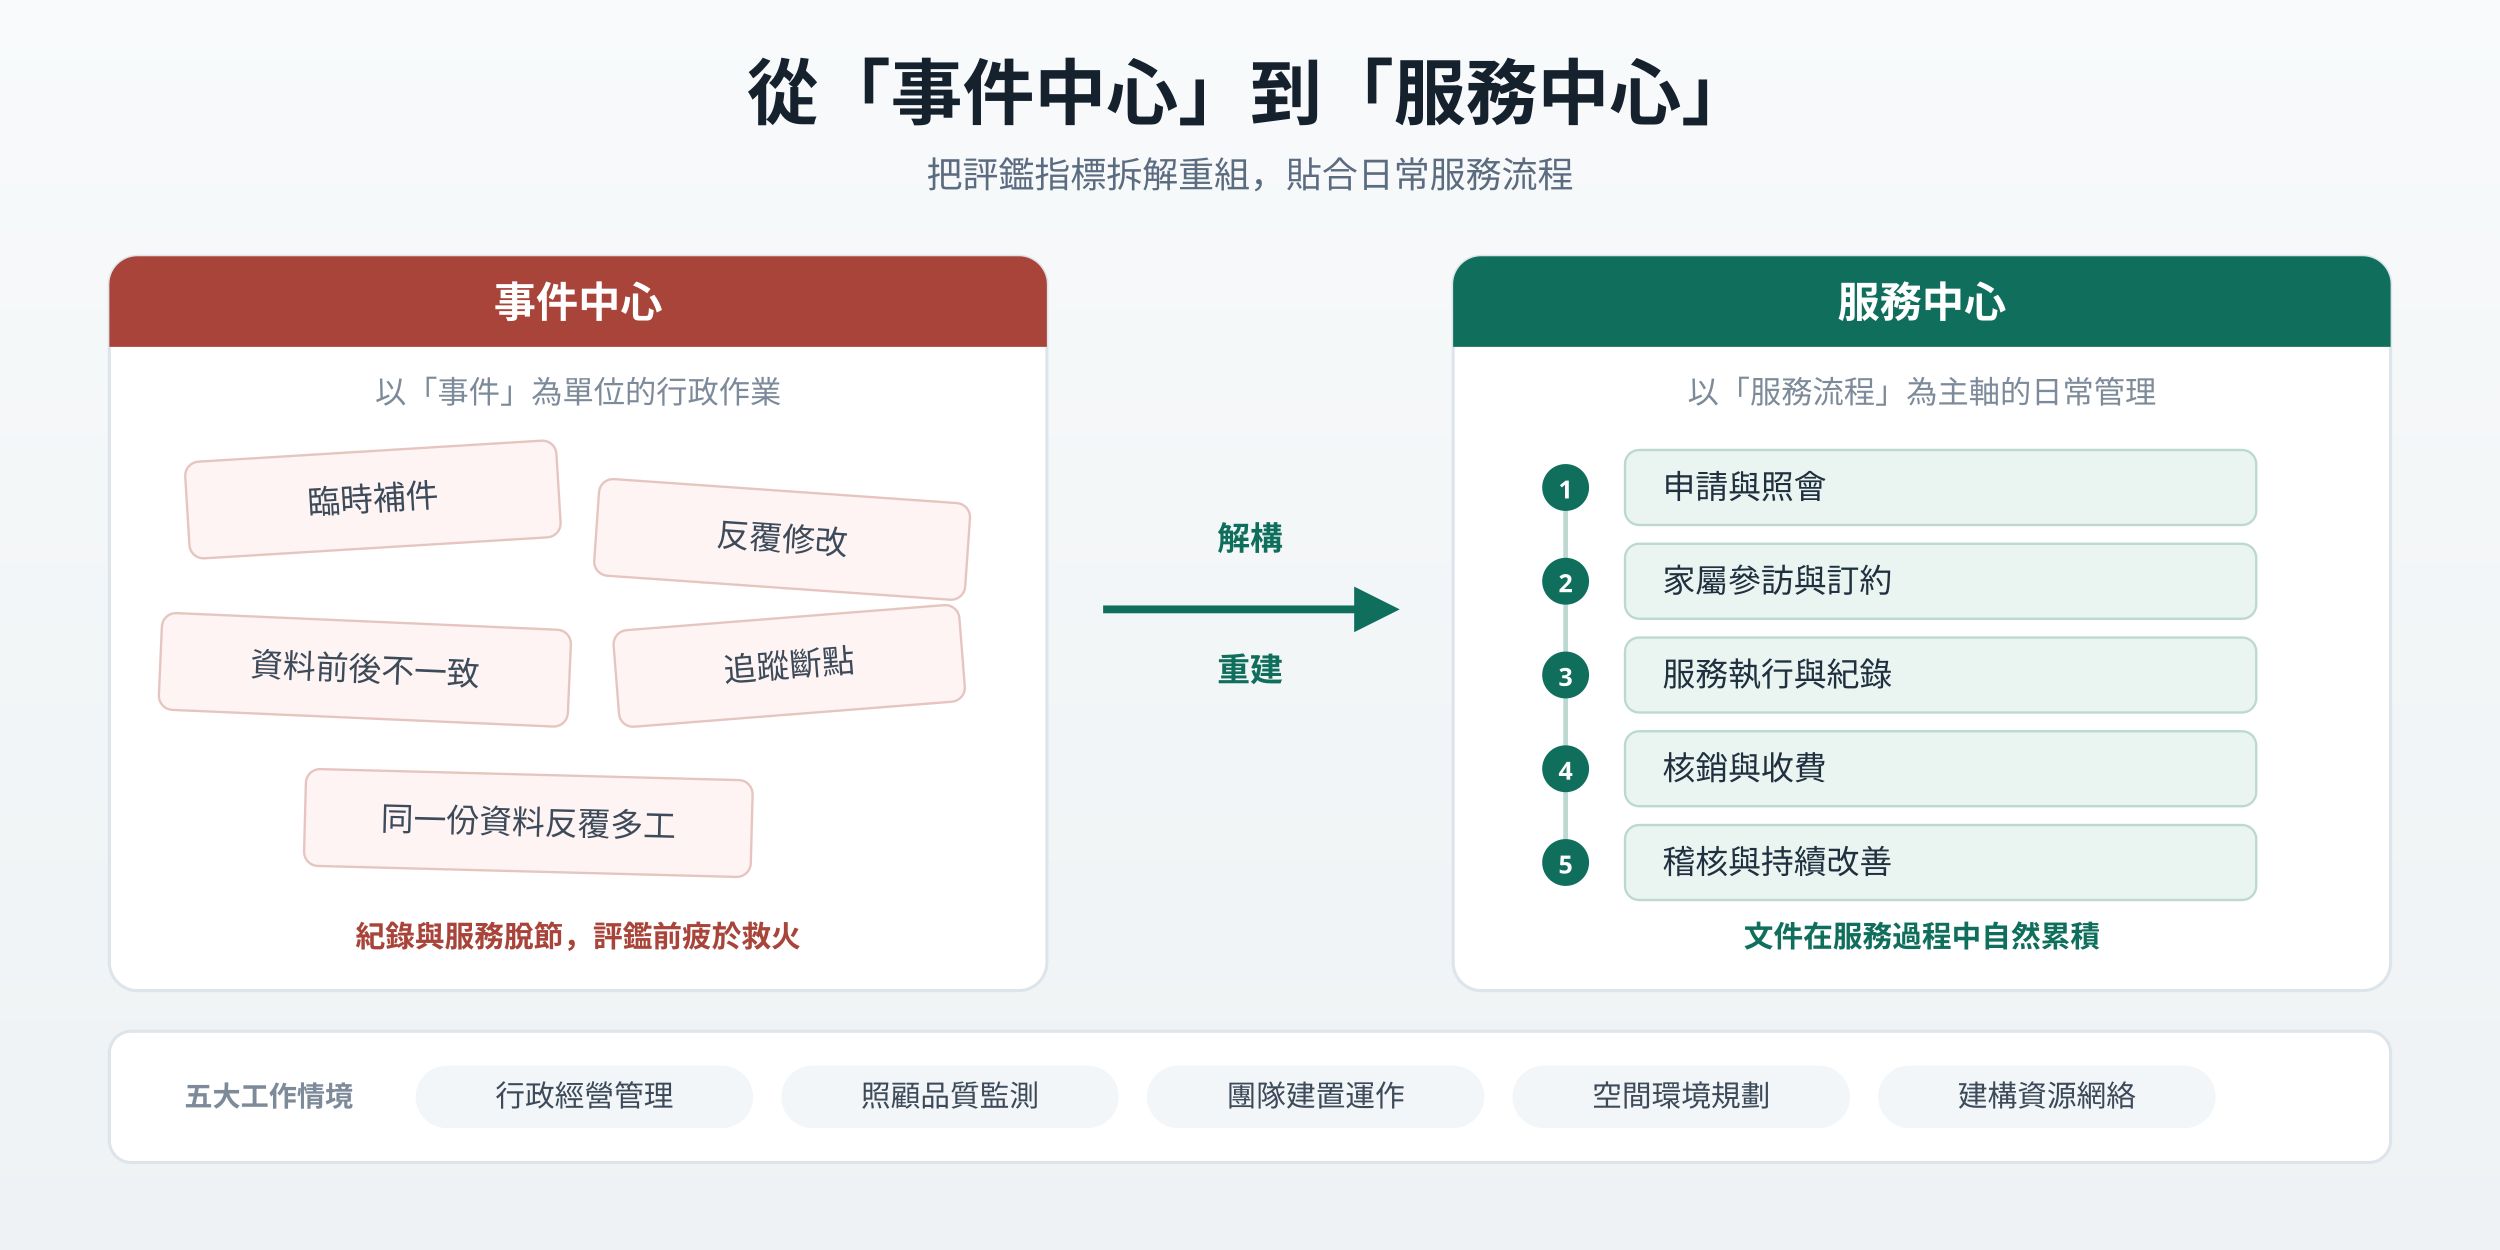
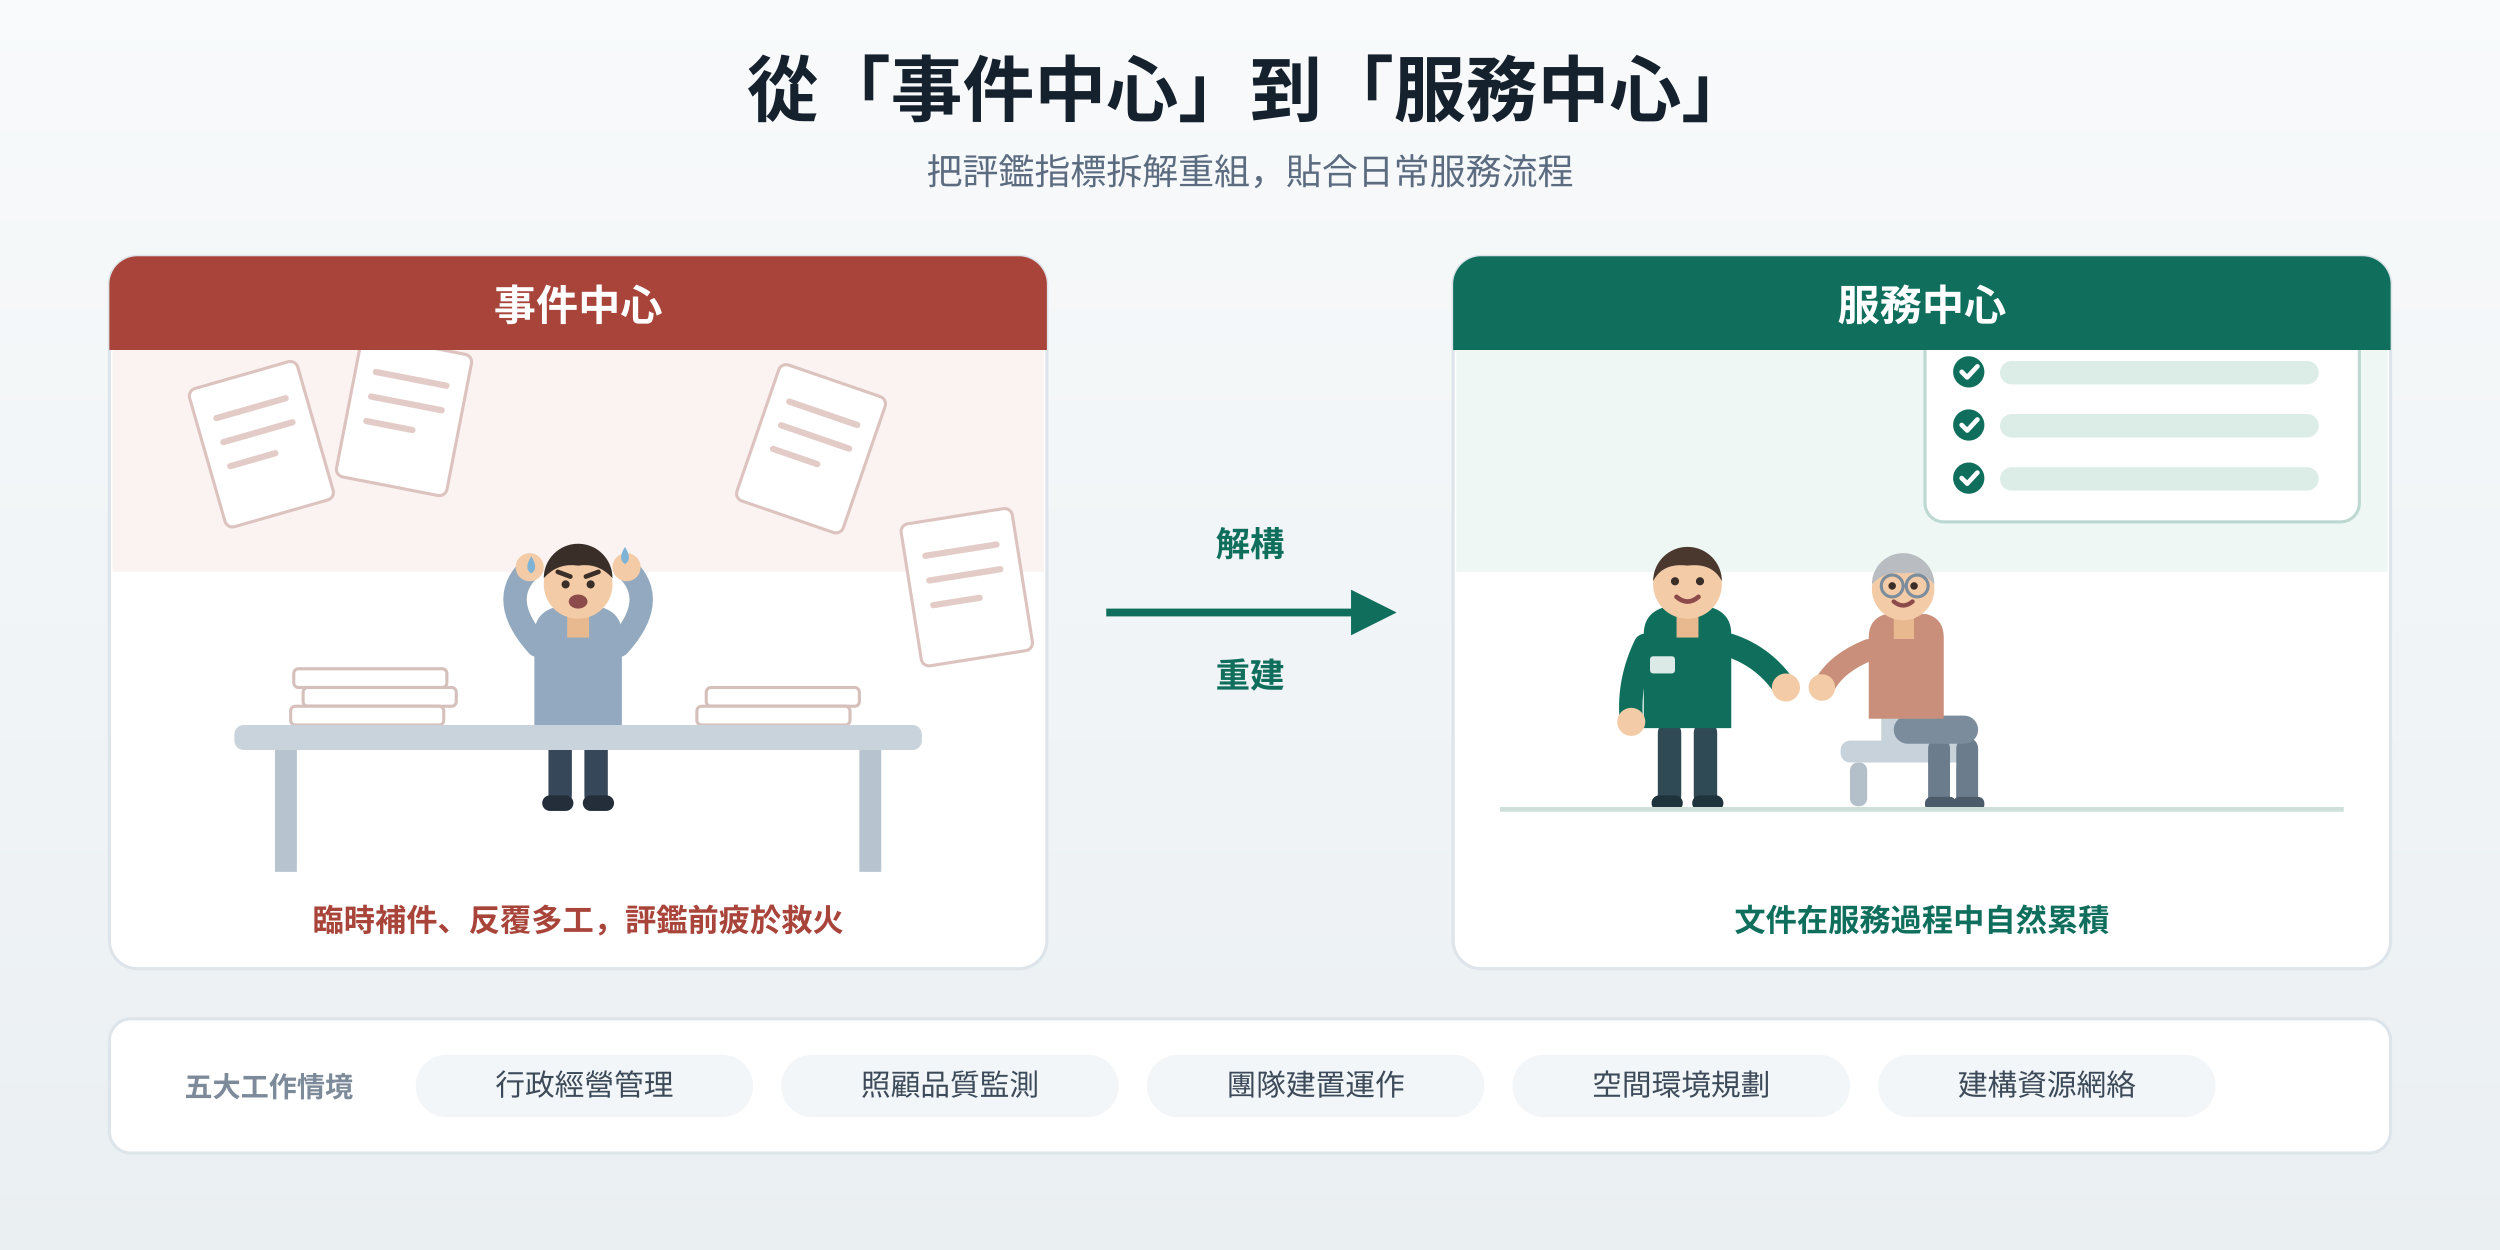
<svg xmlns="http://www.w3.org/2000/svg" width="1600" height="800" viewBox="0 0 1600 800" font-family="Noto Sans TC, Microsoft JhengHei, PingFang TC, Source Han Sans TC, sans-serif">
  <defs>
    <linearGradient id="bg" x1="0" y1="0" x2="0" y2="1">
      <stop offset="0" stop-color="#f8fafb" />
-       <stop offset="1" stop-color="#eef2f4" />
+       <stop offset="1" stop-color="#eaeff2" />
    </linearGradient>
-     <marker id="arrow" viewBox="0 0 12 12" refX="9" refY="6" markerWidth="7" markerHeight="7" orient="auto">
+     <marker id="arw" viewBox="0 0 12 12" refX="9" refY="6" markerWidth="7" markerHeight="7" orient="auto">
      <path d="M1 1 L11 6 L1 11 z" fill="#0f6f5c" />
    </marker>
+     <clipPath id="leftClip">
+       <rect x="72" y="166" width="596" height="452" rx="17" />
+     </clipPath>
+     <clipPath id="rightClip">
+       <rect x="932" y="166" width="596" height="452" rx="17" />
+     </clipPath>
  </defs>
  <rect width="1600" height="800" fill="url(#bg)" />
-   <text x="800" y="76" text-anchor="middle" font-size="46" font-weight="700" fill="#16212e">
-     從「事件中心」到「服務中心」
-   </text>
-   <text x="800" y="120" text-anchor="middle" font-size="23" fill="#5b6b80">
-     把評鑑指標拆解重組，貼合日常服務流程
-   </text>
-   <rect x="70" y="164" width="600" height="470" rx="18" fill="#ffffff" stroke="#dde4ea" stroke-width="2" />
-   <path d="M70 182 a18 18 0 0 1 18-18 h564 a18 18 0 0 1 18 18 v40 h-600 z" fill="#a8443a" />
-   <text x="370" y="203" text-anchor="middle" font-size="27" font-weight="700" fill="#ffffff">事件中心</text>
-   <text x="370" y="258" text-anchor="middle" font-size="20" fill="#7c8a99">以「事件」為單位的行政作業</text>
-   <g font-size="21" fill="#3d4a59">
-     <g transform="translate(118,296) rotate(-3.5)">
-       <rect width="238" height="62" rx="9" fill="#fdf4f3" stroke="#e6c4bf" stroke-width="1.5" />
-       <text x="119" y="38" text-anchor="middle">臨時補件</text>
+   <text x="800" y="74" text-anchor="middle" font-size="46" font-weight="700" fill="#16212e">從「事件中心」到「服務中心」</text>
+   <text x="800" y="118" text-anchor="middle" font-size="23" fill="#5b6b80">把評鑑指標拆解重組，貼合日常服務流程</text>
+   <rect x="70" y="164" width="600" height="456" rx="18" fill="#ffffff" stroke="#dde4ea" stroke-width="2" />
+   <g clip-path="url(#leftClip)">
+     <rect x="72" y="166" width="596" height="200" fill="#fbf3f2" />
+     <g fill="#ffffff" stroke="#dcc3bf" stroke-width="2">
+       <g transform="translate(120,250) rotate(-16)">
+         <rect width="72" height="92" rx="5" />
+         <g stroke="#e3cbc7" stroke-width="4" stroke-linecap="round">
+           <path d="M13 22h46M13 38h46M13 54h30" />
+         </g>
+       </g>
+       <g transform="translate(232,214) rotate(11)">
+         <rect width="72" height="92" rx="5" />
+         <g stroke="#e3cbc7" stroke-width="4" stroke-linecap="round">
+           <path d="M13 22h46M13 38h46M13 54h30" />
+         </g>
+       </g>
+       <g transform="translate(500,232) rotate(19)">
+         <rect width="72" height="92" rx="5" />
+         <g stroke="#e3cbc7" stroke-width="4" stroke-linecap="round">
+           <path d="M13 22h46M13 38h46M13 54h30" />
+         </g>
+       </g>
+       <g transform="translate(576,336) rotate(-9)">
+         <rect width="72" height="92" rx="5" />
+         <g stroke="#e3cbc7" stroke-width="4" stroke-linecap="round">
+           <path d="M13 22h46M13 38h46M13 54h30" />
+         </g>
+       </g>
    </g>
-     <g transform="translate(384,306) rotate(4)">
-       <rect width="238" height="62" rx="9" fill="#fdf4f3" stroke="#e6c4bf" stroke-width="1.5" />
-       <text x="119" y="38" text-anchor="middle">反覆修改</text>
+     <g transform="translate(370,516)">
+       <rect x="-19" y="-54" width="15" height="54" rx="7" fill="#37475a" />
+       <rect x="4" y="-54" width="15" height="54" rx="7" fill="#37475a" />
+       <rect x="-23" y="-7" width="20" height="10" rx="5" fill="#232e3a" />
+       <rect x="3" y="-7" width="20" height="10" rx="5" fill="#232e3a" />
+       <path d="M-28 -110 q0 -13 12 -17 h32 q12 4 12 17 v60 h-56 z" fill="#93a9bf" />
+       <g stroke="#93a9bf" stroke-width="15" stroke-linecap="round" fill="none">
+         <path d="M-26 -103 Q-52 -132 -31 -152" />
+         <path d="M26 -103 Q52 -132 31 -152" />
+       </g>
+       <circle cx="-31" cy="-153" r="9" fill="#f3cba6" />
+       <circle cx="31" cy="-153" r="9" fill="#f3cba6" />
+       <rect x="-7" y="-126" width="14" height="18" fill="#e8b98f" />
+       <circle cx="0" cy="-142" r="22" fill="#f3cba6" />
+       <path d="M-22 -146 a22 22 0 0 1 44 0 q-9 -10 -22 -8 q-13 -2 -22 8 z" fill="#3a2e28" />
+       <g stroke="#3a2e28" stroke-width="3" stroke-linecap="round" fill="none">
+         <path d="M-13 -150 l8 3M13 -150 l-8 3" />
+       </g>
+       <circle cx="-8" cy="-142" r="2.6" fill="#3a2e28" />
+       <circle cx="8" cy="-142" r="2.6" fill="#3a2e28" />
+       <ellipse cx="0" cy="-131" rx="6" ry="4.5" fill="#8c4a4a" />
+       <g fill="#7fb3d5">
+         <path d="M-30 -160 q5 8 0 11 q-5 -3 0 -11z" />
+         <path d="M30 -166 q5 8 0 11 q-5 -3 0 -11z" />
+       </g>
    </g>
-     <g transform="translate(104,392) rotate(2.5)">
-       <rect width="262" height="62" rx="9" fill="#fdf4f3" stroke="#e6c4bf" stroke-width="1.5" />
-       <text x="131" y="38" text-anchor="middle">資料前後不一致</text>
-     </g>
-     <g transform="translate(392,404) rotate(-4.5)">
-       <rect width="222" height="62" rx="9" fill="#fdf4f3" stroke="#e6c4bf" stroke-width="1.5" />
-       <text x="111" y="38" text-anchor="middle">追蹤斷點</text>
-     </g>
-     <g transform="translate(196,492) rotate(1.5)">
-       <rect width="286" height="62" rx="9" fill="#fdf4f3" stroke="#e6c4bf" stroke-width="1.5" />
-       <text x="143" y="38" text-anchor="middle">同一份資料反覆多工</text>
+     <g>
+       <g fill="#ffffff" stroke="#d5c0bc" stroke-width="2">
+         <rect x="188" y="428" width="98" height="12" rx="3" />
+         <rect x="194" y="440" width="98" height="12" rx="3" />
+         <rect x="186" y="452" width="98" height="12" rx="3" />
+         <rect x="452" y="440" width="98" height="12" rx="3" />
+         <rect x="446" y="452" width="98" height="12" rx="3" />
+       </g>
+       <rect x="150" y="464" width="440" height="16" rx="6" fill="#c9d3dc" />
+       <rect x="176" y="480" width="14" height="78" fill="#b7c3ce" />
+       <rect x="550" y="480" width="14" height="78" fill="#b7c3ce" />
    </g>
  </g>
-   <text x="370" y="606" text-anchor="middle" font-size="19" fill="#a8443a" font-weight="600">
-     紀錄與服務脫節，評鑑前疲於救火
-   </text>
-   <text x="800" y="352" text-anchor="middle" font-size="21" font-weight="700" fill="#0f6f5c">解構</text>
-   <line x1="706" y1="390" x2="890" y2="390" stroke="#0f6f5c" stroke-width="5" marker-end="url(#arrow)" />
-   <text x="800" y="436" text-anchor="middle" font-size="21" font-weight="700" fill="#0f6f5c">重建</text>
-   <rect x="930" y="164" width="600" height="470" rx="18" fill="#ffffff" stroke="#dde4ea" stroke-width="2" />
-   <path d="M930 182 a18 18 0 0 1 18-18 h564 a18 18 0 0 1 18 18 v40 h-600 z" fill="#0f6f5c" />
-   <text x="1230" y="203" text-anchor="middle" font-size="27" font-weight="700" fill="#ffffff">服務中心</text>
-   <text x="1230" y="258" text-anchor="middle" font-size="20" fill="#7c8a99">以「服務流程」為主軸的日常管理</text>
-   <line x1="1002" y1="306" x2="1002" y2="546" stroke="#bcd8d1" stroke-width="3" />
-   <g font-size="21" fill="#20303f">
-     <g transform="translate(978,288)">
-       <circle cx="24" cy="24" r="15" fill="#0f6f5c" />
-       <text x="24" y="31" text-anchor="middle" font-size="16" fill="#fff" font-weight="700">1</text>
-       <rect x="62" y="0" width="404" height="48" rx="9" fill="#eaf5f2" stroke="#bcd8d1" stroke-width="1.5" />
-       <text x="86" y="31">申請與照會</text>
+   <path d="M70 182 a18 18 0 0 1 18-18 h564 a18 18 0 0 1 18 18 v42 h-600 z" fill="#a8443a" />
+   <text x="370" y="205" text-anchor="middle" font-size="27" font-weight="700" fill="#ffffff">事件中心</text>
+   <text x="370" y="596" text-anchor="middle" font-size="20" fill="#a8443a" font-weight="700">臨時補件、反覆多工，評鑑前疲於救火</text>
+   <text x="800" y="356" text-anchor="middle" font-size="22" font-weight="700" fill="#0f6f5c">解構</text>
+   <line x1="708" y1="392" x2="888" y2="392" stroke="#0f6f5c" stroke-width="5" marker-end="url(#arw)" />
+   <text x="800" y="440" text-anchor="middle" font-size="22" font-weight="700" fill="#0f6f5c">重建</text>
+   <rect x="930" y="164" width="600" height="456" rx="18" fill="#ffffff" stroke="#dde4ea" stroke-width="2" />
+   <g clip-path="url(#rightClip)">
+     <rect x="932" y="166" width="596" height="200" fill="#eef7f4" />
+     <g transform="translate(1232,208)">
+       <rect x="0" y="0" width="278" height="126" rx="12" fill="#ffffff" stroke="#bcd8d1" stroke-width="2" />
+       <g>
+         <circle cx="28" cy="30" r="10" fill="#0f6f5c" />
+         <path d="M23.5 30l3.5 3.5 6.5-7" stroke="#fff" stroke-width="3" fill="none" stroke-linecap="round" stroke-linejoin="round" />
+         <rect x="48" y="23" width="204" height="15" rx="7.5" fill="#dcece7" />
+         <circle cx="28" cy="64" r="10" fill="#0f6f5c" />
+         <path d="M23.5 64l3.5 3.5 6.5-7" stroke="#fff" stroke-width="3" fill="none" stroke-linecap="round" stroke-linejoin="round" />
+         <rect x="48" y="57" width="204" height="15" rx="7.5" fill="#dcece7" />
+         <circle cx="28" cy="98" r="10" fill="#0f6f5c" />
+         <path d="M23.5 98l3.5 3.5 6.5-7" stroke="#fff" stroke-width="3" fill="none" stroke-linecap="round" stroke-linejoin="round" />
+         <rect x="48" y="91" width="204" height="15" rx="7.5" fill="#dcece7" />
+       </g>
    </g>
-     <g transform="translate(978,348)">
-       <circle cx="24" cy="24" r="15" fill="#0f6f5c" />
-       <text x="24" y="31" text-anchor="middle" font-size="16" fill="#fff" font-weight="700">2</text>
-       <rect x="62" y="0" width="404" height="48" rx="9" fill="#eaf5f2" stroke="#bcd8d1" stroke-width="1.5" />
-       <text x="86" y="31">家屬參訪與訂約</text>
+     <g transform="translate(1080,516)">
+       <rect x="-19" y="-54" width="15" height="54" rx="7" fill="#2f4a55" />
+       <rect x="4" y="-54" width="15" height="54" rx="7" fill="#2f4a55" />
+       <rect x="-23" y="-7" width="20" height="10" rx="5" fill="#1e333c" />
+       <rect x="3" y="-7" width="20" height="10" rx="5" fill="#1e333c" />
+       <path d="M-28 -110 q0 -13 12 -17 h32 q12 4 12 17 v60 h-56 z" fill="#0f6f5c" />
+       <g stroke="#0f6f5c" stroke-width="15" stroke-linecap="round" fill="none">
+         <path d="M-27 -103 Q-38 -80 -36 -56" />
+         <path d="M27 -103 Q48 -96 61 -78" />
+       </g>
+       <circle cx="-36" cy="-54" r="9" fill="#f3cba6" />
+       <circle cx="63" cy="-76" r="9" fill="#f3cba6" />
+       <rect x="-7" y="-126" width="14" height="18" fill="#e8b98f" />
+       <circle cx="0" cy="-142" r="22" fill="#f3cba6" />
+       <path d="M-22 -144 a22 22 0 0 1 44 0 q-6 -12 -22 -10 q-16 -2 -22 10 z" fill="#4a382f" />
+       <circle cx="-8" cy="-144" r="2.6" fill="#3a2e28" />
+       <circle cx="8" cy="-144" r="2.6" fill="#3a2e28" />
+       <path d="M-7 -134 q7 6 14 0" stroke="#8c4a4a" stroke-width="3" fill="none" stroke-linecap="round" />
+       <rect x="-24" y="-96" width="16" height="11" rx="2" fill="#ffffff" opacity=".85" />
    </g>
-     <g transform="translate(978,408)">
-       <circle cx="24" cy="24" r="15" fill="#0f6f5c" />
-       <text x="24" y="31" text-anchor="middle" font-size="16" fill="#fff" font-weight="700">3</text>
-       <rect x="62" y="0" width="404" height="48" rx="9" fill="#eaf5f2" stroke="#bcd8d1" stroke-width="1.5" />
-       <text x="86" y="31">服務執行與紀錄</text>
+     <g transform="translate(1218,516)">
+       <rect x="-14" y="-104" width="16" height="70" rx="6" fill="#c8d2da" />
+       <rect x="-40" y="-42" width="88" height="14" rx="6" fill="#c8d2da" />
+       <rect x="-34" y="-28" width="11" height="28" rx="5" fill="#b3bfc9" />
+       <rect x="34" y="-28" width="11" height="28" rx="5" fill="#b3bfc9" />
+       <rect x="16" y="-44" width="14" height="46" rx="7" fill="#6b7c8d" />
+       <rect x="34" y="-44" width="14" height="46" rx="7" fill="#6b7c8d" />
+       <rect x="14" y="-6" width="20" height="9" rx="4" fill="#4c5b69" />
+       <rect x="32" y="-6" width="20" height="9" rx="4" fill="#4c5b69" />
+       <rect x="-6" y="-58" width="54" height="18" rx="9" fill="#7b8c9d" />
+       <path d="M-22 -108 q0 -12 11 -15 h26 q11 3 11 15 v52 h-48 z" fill="#c98f7a" />
+       <g stroke="#c98f7a" stroke-width="14" stroke-linecap="round" fill="none">
+         <path d="M-22 -100 Q-42 -92 -50 -78" />
+       </g>
+       <circle cx="-52" cy="-76" r="8.5" fill="#f3cba6" />
+       <rect x="-6" y="-124" width="13" height="17" fill="#e8b98f" />
+       <circle cx="0" cy="-139" r="20" fill="#f3cba6" />
+       <path d="M-20 -142 a20 20 0 0 1 40 0 q-8 -9 -20 -7 q-12 -2 -20 7 z" fill="#b9bcc0" />
+       <circle cx="-7" cy="-141" r="2.4" fill="#3a2e28" />
+       <circle cx="7" cy="-141" r="2.4" fill="#3a2e28" />
+       <path d="M-6 -131 q6 5 12 0" stroke="#8c4a4a" stroke-width="2.8" fill="none" stroke-linecap="round" />
+       <g stroke="#7b8c9d" stroke-width="2" fill="none">
+         <circle cx="-7" cy="-141" r="7" />
+         <circle cx="9" cy="-141" r="7" />
+         <path d="M0 -141h2" />
+       </g>
    </g>
-     <g transform="translate(978,468)">
-       <circle cx="24" cy="24" r="15" fill="#0f6f5c" />
-       <text x="24" y="31" text-anchor="middle" font-size="16" fill="#fff" font-weight="700">4</text>
-       <rect x="62" y="0" width="404" height="48" rx="9" fill="#eaf5f2" stroke="#bcd8d1" stroke-width="1.5" />
-       <text x="86" y="31">核銷與收費</text>
-     </g>
-     <g transform="translate(978,528)">
-       <circle cx="24" cy="24" r="15" fill="#0f6f5c" />
-       <text x="24" y="31" text-anchor="middle" font-size="16" fill="#fff" font-weight="700">5</text>
-       <rect x="62" y="0" width="404" height="48" rx="9" fill="#eaf5f2" stroke="#bcd8d1" stroke-width="1.5" />
-       <text x="86" y="31">稽核與持續改善</text>
-     </g>
+     <line x1="960" y1="518" x2="1500" y2="518" stroke="#cfe0da" stroke-width="3" />
  </g>
-   <text x="1230" y="606" text-anchor="middle" font-size="19" fill="#0f6f5c" font-weight="600">
-     文件在服務過程中自然累積
-   </text>
+   <path d="M930 182 a18 18 0 0 1 18-18 h564 a18 18 0 0 1 18 18 v42 h-600 z" fill="#0f6f5c" />
+   <text x="1230" y="205" text-anchor="middle" font-size="27" font-weight="700" fill="#ffffff">服務中心</text>
+   <text x="1230" y="596" text-anchor="middle" font-size="20" fill="#0f6f5c" font-weight="700">文件在服務過程中自然累積</text>
+   <rect x="70" y="652" width="1460" height="86" rx="14" fill="#ffffff" stroke="#dde4ea" stroke-width="2" />
+   <text x="118" y="702" font-size="18" fill="#7c8a99" font-weight="700">五大工作情境</text>
  <g font-size="19" fill="#3d4a59">
-     <rect x="70" y="660" width="1460" height="84" rx="14" fill="#ffffff" stroke="#dde4ea" stroke-width="2" />
-     <text x="118" y="708" font-size="18" fill="#7c8a99" font-weight="700">五大工作情境</text>
-     <g>
-       <rect x="266" y="682" width="216" height="40" rx="20" fill="#f2f6f8" />
-       <text x="374" y="708" text-anchor="middle">行政經營管理</text>
-       <rect x="500" y="682" width="216" height="40" rx="20" fill="#f2f6f8" />
-       <text x="608" y="708" text-anchor="middle">照顧品質監測</text>
-       <rect x="734" y="682" width="216" height="40" rx="20" fill="#f2f6f8" />
-       <text x="842" y="708" text-anchor="middle">團隊建置運作</text>
-       <rect x="968" y="682" width="216" height="40" rx="20" fill="#f2f6f8" />
-       <text x="1076" y="708" text-anchor="middle">空間環境規劃</text>
-       <rect x="1202" y="682" width="216" height="40" rx="20" fill="#f2f6f8" />
-       <text x="1310" y="708" text-anchor="middle">建構資源網絡</text>
-     </g>
+     <rect x="266" y="675" width="216" height="40" rx="20" fill="#f2f6f8" />
+     <text x="374" y="701" text-anchor="middle">行政經營管理</text>
+     <rect x="500" y="675" width="216" height="40" rx="20" fill="#f2f6f8" />
+     <text x="608" y="701" text-anchor="middle">照顧品質監測</text>
+     <rect x="734" y="675" width="216" height="40" rx="20" fill="#f2f6f8" />
+     <text x="842" y="701" text-anchor="middle">團隊建置運作</text>
+     <rect x="968" y="675" width="216" height="40" rx="20" fill="#f2f6f8" />
+     <text x="1076" y="701" text-anchor="middle">空間環境規劃</text>
+     <rect x="1202" y="675" width="216" height="40" rx="20" fill="#f2f6f8" />
+     <text x="1310" y="701" text-anchor="middle">建構資源網絡</text>
  </g>
</svg>
